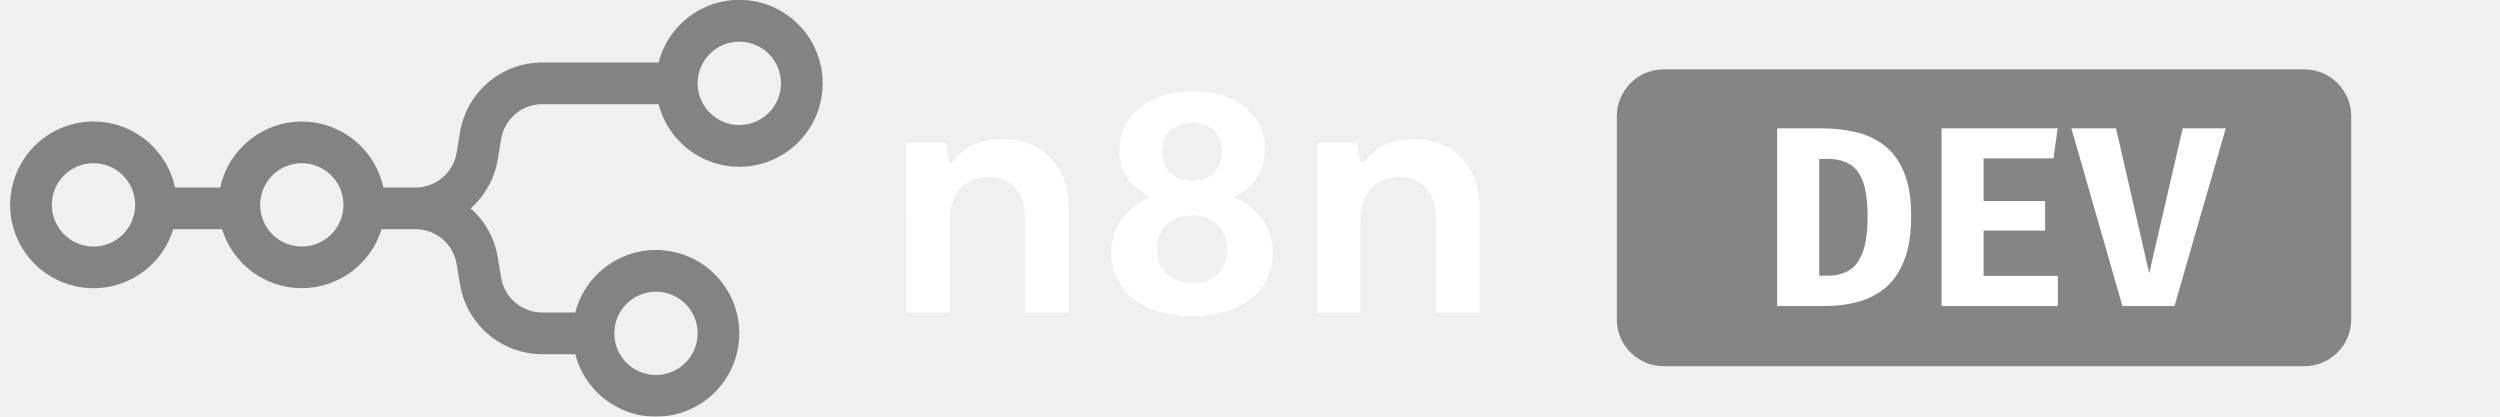
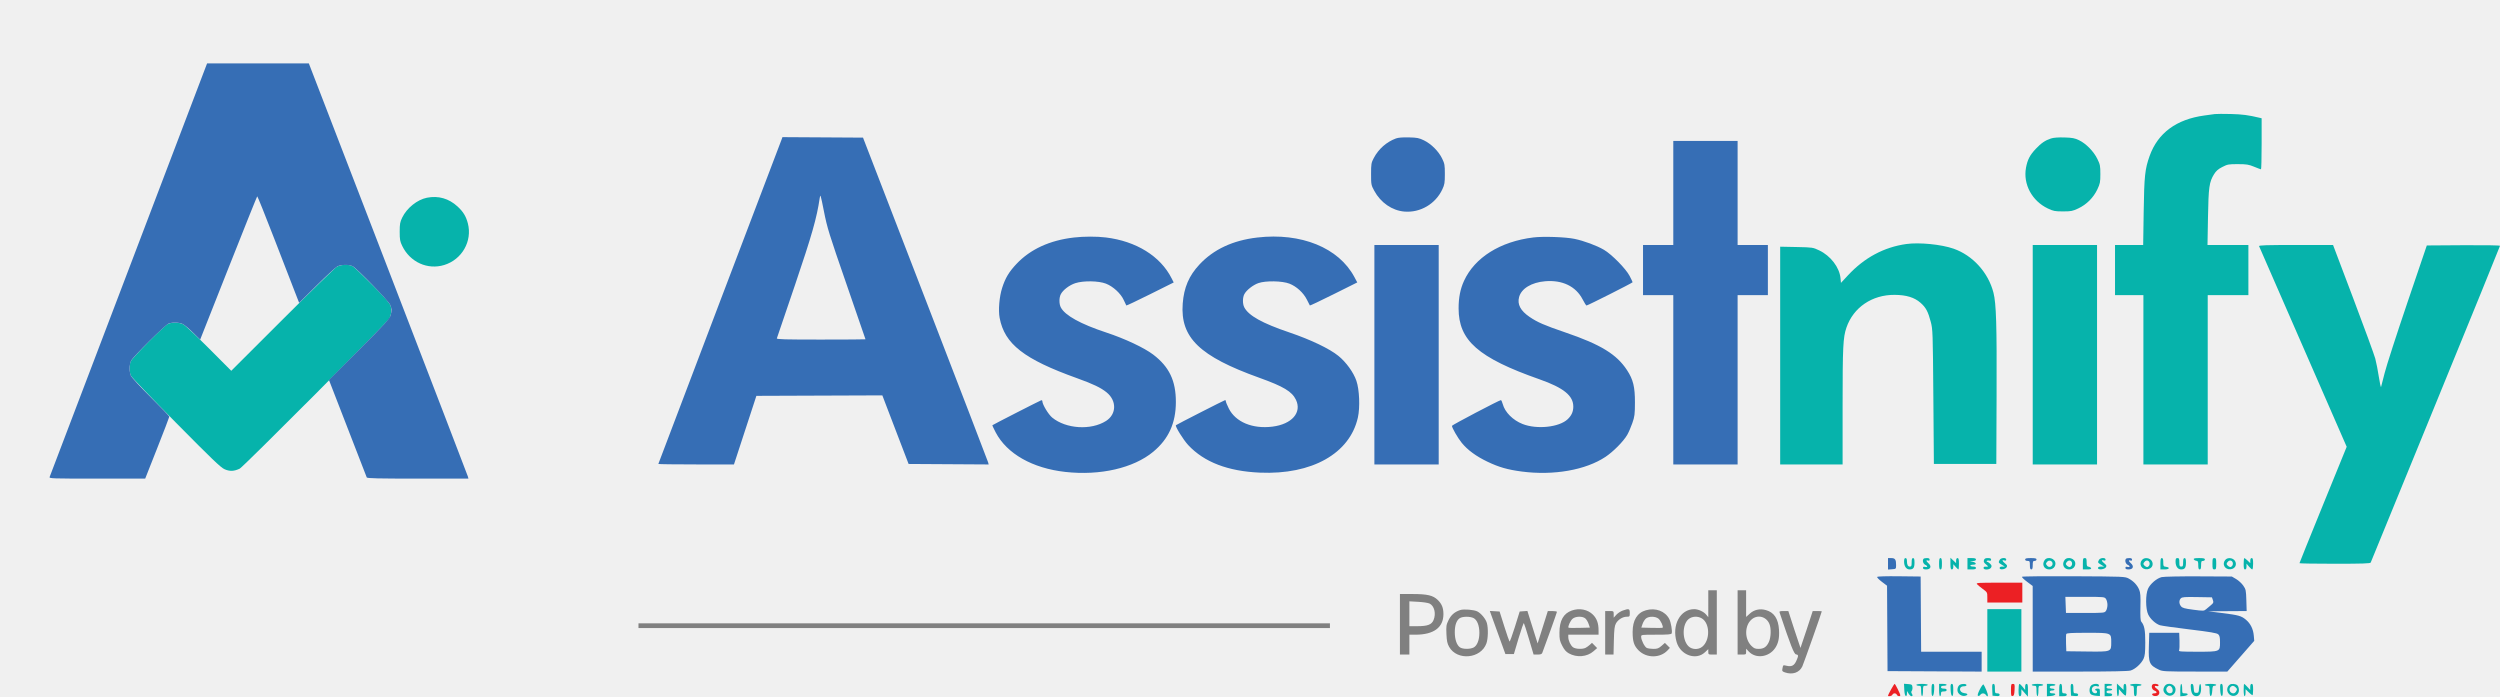
- <svg xmlns="http://www.w3.org/2000/svg" width="240" height="40" fill="none">
-   <mask id="a" width="143" height="40" x="0" y="0" maskUnits="userSpaceOnUse" style="mask-type:luminance">
-     <path fill="#fff" d="M0 0h143v40H0z" />
-   </mask>
-   <g mask="url(#a)">
-     <path fill="#838383" fill-rule="evenodd" d="M78.974 8a8 8 0 0 1-15.748 2h-11.17a4 4 0 0 0-3.945 3.342l-.329 1.973a7.98 7.98 0 0 1-2.6 4.685 7.98 7.98 0 0 1 2.6 4.685l.329 1.973A4 4 0 0 0 52.056 30h3.17a8 8 0 1 1 0 4h-3.17a8 8 0 0 1-7.89-6.685l-.33-1.973A4 4 0 0 0 39.891 22h-3.263a8.005 8.005 0 0 1-15.309 0h-4.691a8 8 0 1 1 .172-4h4.348A8.003 8.003 0 0 1 36.8 18h3.09a4 4 0 0 0 3.946-3.342l.33-1.973A8 8 0 0 1 52.055 6h11.17a8 8 0 0 1 15.749 2m-4 0a4 4 0 1 1-8 0 4 4 0 0 1 8 0m-66 15.667a4 4 0 1 0 0-8 4 4 0 0 0 0 8m20 0a4 4 0 1 0 0-8 4 4 0 0 0 0 8m34 12.333a4 4 0 1 0 0-8 4 4 0 0 0 0 8" clip-rule="evenodd" />
-     <path fill="#fff" d="M86.978 30h4.177v-8.842c0-2.904 1.762-4.177 3.753-4.177 1.958 0 3.492 1.305 3.492 3.98v9.04h4.176v-9.887c0-4.275-2.48-6.755-6.363-6.755-2.447 0-3.818.979-4.797 2.25h-.26l-.36-1.924H86.98zm31.585-10.996v-.196c1.436-.718 2.872-1.958 2.872-4.405 0-3.524-2.905-5.645-6.918-5.645-4.112 0-7.049 2.25-7.049 5.71 0 2.35 1.371 3.622 2.872 4.34v.196a5.54 5.54 0 0 0-3.655 5.286c0 3.557 2.937 6.037 7.799 6.037s7.701-2.48 7.701-6.037c0-2.936-1.958-4.666-3.622-5.286m-4.079-7.244c1.632 0 2.839 1.044 2.839 2.806s-1.24 2.807-2.839 2.807-2.937-1.045-2.937-2.807c0-1.794 1.273-2.806 2.937-2.806m0 15.435c-1.893 0-3.426-1.208-3.426-3.263 0-1.86 1.272-3.264 3.393-3.264 2.089 0 3.362 1.37 3.362 3.329 0 1.99-1.469 3.198-3.329 3.198M126.428 30h4.177v-8.843c0-2.904 1.762-4.177 3.753-4.177 1.958 0 3.491 1.305 3.491 3.98V30h4.177v-9.887c0-4.275-2.48-6.755-6.363-6.755-2.447 0-3.818.979-4.797 2.25h-.261l-.359-1.924h-3.818z" />
-   </g>
-   <path fill="#858585" d="M221.216 6.657h-61.5a4.5 4.5 0 0 0-4.5 4.5v19.5a4.5 4.5 0 0 0 4.5 4.5h61.5a4.5 4.5 0 0 0 4.5-4.5v-19.5a4.5 4.5 0 0 0-4.5-4.5" />
-   <path fill="#fff" d="M183.47 20.765q0 2.597-.688 4.283-.677 1.686-1.847 2.634a7 7 0 0 1-2.658 1.317q-1.477.381-3.065.381h-4.603V12.322h4.308q1.637 0 3.163.345a6.9 6.9 0 0 1 2.745 1.243q1.218.898 1.932 2.56.714 1.65.713 4.295m-4.184 0q0-2.303-.504-3.483-.493-1.182-1.354-1.6-.85-.43-1.92-.43h-.862v11.211h.862q1.12 0 1.969-.48.85-.492 1.33-1.735t.48-3.483zm11.139-5.563V19.3h5.907v2.831h-5.907v4.357h7.126v2.892h-11.163V12.322h11.15l-.406 2.88zm15.901 11.028 3.213-13.908h4.135L208.75 29.38h-4.997l-4.899-17.058h4.284z" />
+ <svg xmlns="http://www.w3.org/2000/svg" width="2643" height="736" viewBox="0 0 2643 736" version="1.1">
+   <path d="M 2090.010 617.512 C 2090.700 618.344, 2093.455 620.632, 2096.132 622.597 C 2100.917 626.109, 2101 626.263, 2101 631.585 L 2101 637 2119.500 637 L 2138 637 2138 626.500 L 2138 616 2113.378 616 C 2091.517 616, 2088.896 616.170, 2090.010 617.512 M 1999.231 728.877 C 1997.454 732.109, 1996 735.034, 1996 735.377 C 1996 736.696, 2000.093 735.922, 2000.638 734.500 C 2000.955 733.675, 2002.018 733, 2003 733 C 2003.982 733, 2005.045 733.675, 2005.362 734.500 C 2005.995 736.152, 2009 736.583, 2009 735.022 C 2009 733.650, 2003.705 723, 2003.023 723 C 2002.714 723, 2001.008 725.645, 1999.231 728.877 M 2126 729.573 C 2126 735.294, 2126.227 736.103, 2127.750 735.813 C 2129.154 735.546, 2129.559 734.246, 2129.798 729.240 C 2130.071 723.521, 2129.924 723, 2128.048 723 C 2126.192 723, 2126 723.616, 2126 729.573 M 2275.667 723.667 C 2274.004 725.330, 2275.090 729.084, 2277.500 730 C 2280.758 731.239, 2280.709 733, 2277.417 733 C 2274.253 733, 2274.642 735.351, 2277.883 735.827 C 2282.887 736.561, 2284.775 731.209, 2280.500 728.408 C 2277.504 726.445, 2277.202 724.558, 2280 725.290 C 2281.300 725.630, 2282 725.320, 2282 724.406 C 2282 722.964, 2276.958 722.375, 2275.667 723.667" stroke="none" fill="#ec2024" fill-rule="evenodd" />
+   <path d="M 1805.995 638.250 L 1805.990 652.500 1803.745 649.769 C 1801.179 646.649, 1795.411 644, 1791.181 644 C 1776.234 644, 1767.214 660.889, 1772.555 678.874 C 1776.648 692.656, 1793.019 698.506, 1802.493 689.572 L 1806 686.264 1806 689.132 C 1806 691.864, 1806.213 692, 1810.500 692 L 1815 692 1815 658 L 1815 624 1810.500 624 L 1806 624 1805.995 638.250 M 1837 658 L 1837 692 1841.500 692 C 1845.867 692, 1846 691.908, 1846 688.894 L 1846 685.788 1848.752 688.735 C 1856.213 696.722, 1870.104 694.904, 1876.728 685.075 C 1880.073 680.112, 1881.276 674.442, 1880.776 666 C 1880.068 654.056, 1875.557 647.304, 1866.691 644.917 C 1860.425 643.229, 1854.487 644.565, 1849.922 648.689 L 1846 652.233 1846 638.116 L 1846 624 1841.500 624 L 1837 624 1837 658 M 1480 660 L 1480 692 1485 692 L 1490 692 1490 681.500 L 1490 671 1496.364 671 C 1515.702 671, 1526 663.444, 1526 649.256 C 1526 642.688, 1524.301 638.479, 1519.932 634.225 C 1514.994 629.416, 1508.940 628, 1493.318 628 L 1480 628 1480 660 M 1490 648.864 L 1490 662 1498.532 662 C 1509.233 662, 1513.527 660.376, 1515.536 655.568 C 1518.423 648.658, 1516.395 640.442, 1511.202 638.013 C 1509.716 637.318, 1504.338 636.520, 1499.250 636.239 L 1490 635.727 1490 648.864 M 1543.764 644.934 C 1537.894 646.834, 1534.096 650.105, 1531.429 655.555 C 1528.994 660.533, 1528.797 661.812, 1529.171 670.254 C 1529.501 677.723, 1530.050 680.336, 1532.029 683.848 C 1540.476 698.842, 1565.693 696.458, 1571.457 680.121 C 1573.230 675.096, 1573.475 664.250, 1571.940 658.723 C 1570.723 654.341, 1565.966 648.551, 1561.823 646.409 C 1558.322 644.598, 1547.524 643.716, 1543.764 644.934 M 1661.655 645.459 C 1652.884 648.586, 1648.729 655.994, 1648.649 668.648 C 1648.604 675.813, 1648.968 677.556, 1651.571 682.647 C 1653.730 686.868, 1655.635 689.075, 1658.523 690.701 C 1666.944 695.442, 1677.786 694.525, 1684.679 688.489 L 1688.500 685.143 1685.777 682.372 L 1683.055 679.600 1680.777 681.675 C 1679.525 682.816, 1677.517 684.256, 1676.316 684.875 C 1673.109 686.527, 1665.797 686.247, 1663.117 684.369 C 1660.470 682.515, 1658 677.284, 1658 673.532 L 1658 671 1674 671 L 1690 671 1689.994 666.250 C 1689.986 659.017, 1688.156 653.921, 1684.118 649.882 C 1678.526 644.291, 1669.768 642.566, 1661.655 645.459 M 1715.500 645.502 C 1713.300 646.280, 1710.263 648.292, 1708.750 649.974 L 1706 653.032 1706 649.516 C 1706 646.016, 1705.980 646, 1701.500 646 L 1697 646 1697 669 L 1697 692 1701.408 692 L 1705.817 692 1706.175 677.250 C 1706.460 665.488, 1706.894 661.833, 1708.315 659.206 C 1710.526 655.118, 1715.463 652.009, 1719.750 652.004 C 1722.874 652, 1723 651.845, 1723 648 C 1723 643.444, 1722.135 643.156, 1715.500 645.502 M 1740.037 645.174 C 1730.857 647.808, 1726.022 655.679, 1726.015 668 C 1726.010 678.280, 1727.445 682.708, 1732.382 687.645 C 1740.714 695.977, 1755.127 695.941, 1762.950 687.568 L 1765.400 684.945 1762.766 682.311 L 1760.132 679.677 1756.531 682.839 C 1753.510 685.491, 1752.121 686, 1747.899 686 C 1745.132 686, 1741.960 685.514, 1740.849 684.919 C 1738.571 683.700, 1735.055 676.660, 1735.022 673.250 C 1735 671.010, 1735.072 671, 1750.893 671 C 1763.563 671, 1766.895 670.717, 1767.321 669.606 C 1768.166 667.405, 1766.526 657.814, 1764.717 654.369 C 1760.325 646.009, 1750.232 642.249, 1740.037 645.174 M 1578.916 656.698 C 1581.057 662.639, 1584.770 672.900, 1587.167 679.500 L 1591.524 691.500 1595.997 691.500 L 1600.469 691.500 1605.451 674.767 C 1608.192 665.564, 1610.711 658.364, 1611.050 658.767 C 1611.388 659.170, 1613.836 666.813, 1616.489 675.750 L 1621.312 692 1625.549 692 C 1628.655 692, 1629.970 691.533, 1630.475 690.250 C 1633.246 683.210, 1646 647.580, 1646 646.879 C 1646 646.396, 1643.829 646, 1641.175 646 L 1636.351 646 1630.964 663.115 L 1625.577 680.230 1624.344 676.365 C 1623.665 674.239, 1621.231 666.514, 1618.933 659.198 L 1614.756 645.897 1610.681 646.198 L 1606.607 646.500 1601.566 662.712 C 1598.793 671.629, 1596.221 678.604, 1595.851 678.212 C 1595.480 677.821, 1592.970 670.525, 1590.273 662 L 1585.368 646.500 1580.195 646.198 L 1575.022 645.896 1578.916 656.698 M 1881.452 647.750 C 1893.114 682.554, 1896.635 691.514, 1898.769 691.820 C 1901.481 692.208, 1901.519 693.259, 1899.019 698.767 C 1896.802 703.651, 1894.113 705.040, 1889.072 703.904 C 1884.941 702.972, 1885.185 702.826, 1884.412 706.691 C 1883.861 709.443, 1884.115 709.845, 1887.051 710.868 C 1894.989 713.635, 1902.293 711.117, 1905.416 704.536 C 1906.828 701.561, 1926 647.302, 1926 646.282 C 1926 646.127, 1923.840 646, 1921.201 646 L 1916.401 646 1910.026 665.500 C 1906.519 676.225, 1903.564 685, 1903.460 685 C 1903.356 685, 1900.426 676.225, 1896.949 665.500 L 1890.627 646 1885.746 646 C 1881.541 646, 1880.946 646.242, 1881.452 647.750 M 1543.117 653.631 C 1539.737 655.998, 1538 661.028, 1538 668.448 C 1538 676.008, 1540.154 682.216, 1543.550 684.441 C 1546.547 686.405, 1554.216 686.457, 1557.926 684.538 C 1561.631 682.622, 1564 676.562, 1564 669 C 1564 661.438, 1561.631 655.378, 1557.926 653.462 C 1554.118 651.493, 1546.038 651.585, 1543.117 653.631 M 1662.707 654.016 C 1660.313 655.899, 1657.227 662.561, 1658.268 663.601 C 1658.525 663.858, 1663.703 663.940, 1669.776 663.784 L 1680.818 663.500 1679.446 659.500 C 1678.692 657.300, 1677.108 654.712, 1675.927 653.750 C 1672.929 651.308, 1665.971 651.448, 1662.707 654.016 M 1740.205 653.811 C 1738.943 654.782, 1737.296 657.359, 1736.546 659.538 L 1735.182 663.500 1746.224 663.784 C 1752.297 663.940, 1757.475 663.858, 1757.732 663.601 C 1758.773 662.561, 1755.687 655.899, 1753.293 654.016 C 1750.056 651.470, 1743.383 651.365, 1740.205 653.811 M 1785.106 654.564 C 1778.309 660.284, 1778.259 676.412, 1785.017 683.171 C 1788.671 686.825, 1795.299 687.126, 1799.491 683.829 C 1808.132 677.032, 1807.907 658.921, 1799.117 653.728 C 1794.717 651.129, 1788.767 651.484, 1785.106 654.564 M 1851.707 654.952 C 1844.287 661.467, 1844.185 675.385, 1851.503 682.703 C 1854.228 685.428, 1855.559 686, 1859.177 686 C 1864.621 686, 1867.671 683.936, 1870.086 678.617 C 1872.325 673.688, 1872.588 664.343, 1870.621 659.636 C 1867.301 651.690, 1858.036 649.395, 1851.707 654.952 M 675 661.500 L 675 664 1040.500 664 L 1406 664 1406 661.500 L 1406 659 1040.500 659 L 675 659 675 661.500" stroke="none" fill="#808080" fill-rule="evenodd" />
+   <path d="M 2341.500 120.591 C 2339.850 120.823, 2334.900 121.500, 2330.500 122.094 C 2300.897 126.095, 2281.260 140.595, 2272.596 164.850 C 2267.646 178.708, 2266.885 185.836, 2266.303 223.750 L 2265.762 259 2250.881 259 L 2236 259 2236 285.500 L 2236 312 2251 312 L 2266 312 2266 401.500 L 2266 491 2300 491 L 2334 491 2334 401.500 L 2334 312 2355.500 312 L 2377 312 2377 285.500 L 2377 259 2355.382 259 L 2333.764 259 2334.282 229.750 C 2334.848 197.752, 2335.594 192.426, 2340.660 184.233 C 2342.847 180.695, 2345.027 178.784, 2349.463 176.515 C 2354.937 173.716, 2356.114 173.502, 2365.929 173.528 C 2375.119 173.552, 2377.360 173.911, 2383.078 176.278 C 2386.697 177.775, 2389.959 179, 2390.328 179 C 2390.698 179, 2391 166.859, 2391 152.019 L 2391 125.038 2388.750 124.496 C 2377.097 121.691, 2370.519 120.827, 2358.500 120.524 C 2350.800 120.329, 2343.150 120.360, 2341.500 120.591 M 2168.324 146.385 C 2162.254 148.362, 2157.983 151.267, 2152.274 157.304 C 2145.994 163.944, 2143.444 168.857, 2141.884 177.326 C 2138.682 194.706, 2148.191 212.432, 2165 220.413 C 2170.846 223.189, 2172.456 223.500, 2181 223.500 C 2189.609 223.500, 2191.132 223.201, 2197.241 220.307 C 2205.965 216.174, 2213.174 208.965, 2217.307 200.241 C 2220.202 194.129, 2220.500 192.612, 2220.500 183.979 C 2220.500 175.287, 2220.221 173.891, 2217.298 167.954 C 2213.365 159.965, 2205.378 151.813, 2198 148.259 C 2193.384 146.035, 2190.893 145.563, 2182.500 145.318 C 2176.024 145.128, 2171.028 145.505, 2168.324 146.385 M 451.355 209.039 C 441.132 211.063, 430.171 219.848, 425.251 229.962 C 422.903 234.788, 422.556 236.721, 422.556 245 C 422.556 253.310, 422.898 255.203, 425.288 260.117 C 433.589 277.188, 452.098 285.551, 469.627 280.153 C 488.418 274.365, 499.449 255.011, 494.644 236.256 C 492.715 228.726, 489.754 223.855, 483.740 218.321 C 474.484 209.803, 463.460 206.644, 451.355 209.039 M 2015.250 257.996 C 1991.677 261.326, 1970.986 272.438, 1953.688 291.057 L 1946.260 299.053 1945.784 294.101 C 1944.685 282.664, 1935.278 270.393, 1923.241 264.696 C 1916.602 261.553, 1916.239 261.500, 1899.250 261.153 L 1882 260.802 1882 375.901 L 1882 491 1915 491 L 1948 491 1948 429.724 C 1948 366.578, 1948.477 356.747, 1952.047 346.354 C 1959.382 324.998, 1979.167 311.553, 2003 311.729 C 2015.408 311.820, 2023.936 314.431, 2030.395 320.117 C 2036.053 325.096, 2038.330 329.338, 2041.198 340.231 C 2043.306 348.240, 2043.392 350.729, 2043.937 419.500 L 2044.500 490.500 2077.500 490.500 L 2110.500 490.500 2110.792 417.500 C 2111.089 343.428, 2110.403 320.899, 2107.505 309.500 C 2102.085 288.178, 2085.643 270.012, 2065.336 262.910 C 2052.298 258.351, 2028.954 256.060, 2015.250 257.996 M 2149 375 L 2149 491 2183 491 L 2217 491 2217 375 L 2217 259 2183 259 L 2149 259 2149 375 M 2388.302 260.250 C 2388.586 260.938, 2409.542 308.938, 2434.870 366.919 L 2480.921 472.338 2455.961 533.577 C 2442.232 567.258, 2431 595.082, 2431 595.408 C 2431 595.734, 2447.827 596, 2468.393 596 C 2497.369 596, 2505.901 595.719, 2506.296 594.750 C 2506.577 594.063, 2537.450 518.640, 2574.903 427.145 C 2612.356 335.650, 2643 260.383, 2643 259.884 C 2643 259.352, 2626.988 259.085, 2604.311 259.238 L 2565.622 259.500 2544.963 320.344 C 2533.600 353.808, 2522.841 387.108, 2521.053 394.344 C 2519.265 401.580, 2517.565 408.175, 2517.276 409 C 2516.986 409.825, 2515.931 405.100, 2514.931 398.500 C 2513.931 391.900, 2512.226 383.187, 2511.141 379.137 C 2510.057 375.088, 2499.569 346.403, 2487.835 315.393 L 2466.500 259.011 2427.143 259.006 C 2396.047 259.001, 2387.894 259.262, 2388.302 260.250 M 356 282.087 C 354.075 283.230, 328.197 308.430, 298.494 338.085 L 244.489 392.005 220.994 368.433 C 208.072 355.469, 195.830 343.993, 193.790 342.931 C 189.419 340.656, 182.273 340.419, 177.718 342.398 C 173.618 344.180, 139.445 378.566, 138.048 382.315 C 136.661 386.041, 136.790 393.840, 138.295 397.151 C 138.958 398.610, 160.425 420.979, 186 446.861 C 224.077 485.395, 233.387 494.309, 237.397 496.071 C 242.891 498.486, 247.419 498.319, 253.402 495.479 C 257.141 493.705, 409.316 341.039, 411.689 336.683 C 413.691 333.006, 414.236 327.252, 412.960 323.271 C 412.071 320.498, 406.953 314.649, 393.625 301.173 C 383.656 291.093, 374.285 282.205, 372.800 281.423 C 368.722 279.274, 360.165 279.612, 356 282.087 M 2013 593.777 C 2013 598.721, 2015.336 602, 2018.857 602 C 2022.769 602, 2024 600.276, 2024 594.800 C 2024 591.200, 2023.625 590, 2022.500 590 C 2021.389 590, 2021 591.167, 2021 594.500 C 2021 598.249, 2020.684 599, 2019.107 599 C 2016.951 599, 2016 597.137, 2016 592.918 C 2016 590.991, 2015.491 590, 2014.500 590 C 2013.431 590, 2013 591.086, 2013 593.777 M 2033.667 590.667 C 2032.045 592.288, 2033.099 596.088, 2035.469 597.168 C 2038.320 598.467, 2037.966 600.065, 2034.999 599.289 C 2033.609 598.926, 2033 599.259, 2033 600.383 C 2033 601.558, 2033.938 602, 2036.433 602 C 2041.190 602, 2042.366 598.572, 2038.692 595.411 C 2036.090 593.174, 2036.039 591.694, 2038.598 592.676 C 2039.442 593, 2040 592.575, 2040 591.607 C 2040 590.509, 2039.102 590, 2037.167 590 C 2035.608 590, 2034.033 590.300, 2033.667 590.667 M 2050 596 C 2050 600.667, 2050.333 602, 2051.500 602 C 2052.667 602, 2053 600.667, 2053 596 C 2053 591.333, 2052.667 590, 2051.500 590 C 2050.333 590, 2050 591.333, 2050 596 M 2062 595.813 C 2062 600.646, 2062.328 602, 2063.500 602 C 2064.462 602, 2065.011 601.014, 2065.032 599.250 L 2065.063 596.500 2067.484 599.250 C 2068.815 600.763, 2070.151 602, 2070.452 602 C 2070.753 602, 2071 599.300, 2071 596 C 2071 591.333, 2070.667 590, 2069.500 590 C 2068.539 590, 2068 590.965, 2068 592.687 L 2068 595.374 2065 592.500 L 2062 589.626 2062 595.813 M 2080 596 L 2080 602 2084.500 602 C 2087.833 602, 2089 601.611, 2089 600.500 C 2089 599.500, 2088 599, 2086 599 C 2084.350 599, 2083 598.550, 2083 598 C 2083 597.450, 2084.387 597, 2086.083 597 C 2089.992 597, 2089.515 594.755, 2085.418 593.868 L 2082.500 593.237 2085.750 593.118 C 2087.920 593.039, 2089 592.501, 2089 591.500 C 2089 590.389, 2087.833 590, 2084.500 590 L 2080 590 2080 596 M 2097.439 592.192 C 2096.903 593.881, 2097.404 594.912, 2099.622 596.687 C 2102.441 598.943, 2102.269 599.410, 2098.750 599.052 C 2097.754 598.951, 2097 599.548, 2097 600.437 C 2097 602.886, 2103.640 602.542, 2104.988 600.023 C 2105.828 598.453, 2105.630 597.630, 2104.023 596.023 C 2102.910 594.910, 2101.523 594, 2100.941 594 C 2100.359 594, 2100.134 593.592, 2100.442 593.094 C 2100.750 592.596, 2101.902 592.423, 2103.001 592.711 C 2104.391 593.074, 2105 592.741, 2105 591.617 C 2105 590.442, 2104.062 590, 2101.567 590 C 2098.913 590, 2097.977 590.497, 2097.439 592.192 M 2114.035 591.934 C 2112.573 594.667, 2112.633 594.806, 2116.250 597.011 L 2119.500 598.993 2116.750 598.996 C 2114.924 598.999, 2114 599.525, 2114 600.563 C 2114 602.770, 2119.959 602.061, 2121.399 599.683 C 2122.306 598.186, 2122.016 597.474, 2119.750 595.645 C 2116.518 593.036, 2116.177 591.604, 2119 592.500 C 2120.419 592.950, 2121 592.680, 2121 591.567 C 2121 589.198, 2115.340 589.496, 2114.035 591.934 M 2161.557 592.223 C 2158.389 596.745, 2160.993 602, 2166.402 602 C 2170.262 602, 2173 599.438, 2173 595.826 C 2173 590.349, 2164.700 587.735, 2161.557 592.223 M 2182.557 592.223 C 2179.389 596.745, 2181.993 602, 2187.402 602 C 2191.262 602, 2194 599.438, 2194 595.826 C 2194 590.349, 2185.700 587.735, 2182.557 592.223 M 2202 596 L 2202 602 2206.583 602 C 2209.803 602, 2211.044 601.628, 2210.755 600.750 C 2210.529 600.063, 2209.366 599.356, 2208.172 599.180 C 2206.318 598.908, 2206 598.213, 2206 594.430 C 2206 590.667, 2205.699 590, 2204 590 C 2202.222 590, 2202 590.667, 2202 596 M 2219.035 591.934 C 2217.573 594.667, 2217.633 594.806, 2221.250 597.011 L 2224.500 598.993 2221.250 598.996 C 2218.973 598.999, 2218 599.467, 2218 600.560 C 2218 602.819, 2224.937 602.094, 2226.399 599.683 C 2227.306 598.185, 2227.016 597.475, 2224.750 595.645 C 2221.518 593.036, 2221.177 591.604, 2224 592.500 C 2225.419 592.950, 2226 592.680, 2226 591.567 C 2226 589.198, 2220.340 589.496, 2219.035 591.934 M 2264.699 591.780 C 2260.702 596.197, 2264.059 602.407, 2270.125 601.820 C 2274.823 601.366, 2277.173 597.208, 2274.969 593.250 C 2273.007 589.727, 2267.297 588.910, 2264.699 591.780 M 2284 596 L 2284 602 2288.583 602 C 2293.633 602, 2294.501 599.755, 2289.673 599.184 C 2287.225 598.894, 2287 598.494, 2287 594.434 C 2287 591.159, 2286.608 590, 2285.500 590 C 2284.333 590, 2284 591.333, 2284 596 M 2300 593.777 C 2300 598.721, 2302.336 602, 2305.857 602 C 2309.769 602, 2311 600.276, 2311 594.800 C 2311 591.200, 2310.625 590, 2309.500 590 C 2308.389 590, 2308 591.167, 2308 594.500 C 2308 598.333, 2307.704 599, 2306 599 C 2304.296 599, 2304 598.333, 2304 594.500 C 2304 590.667, 2303.704 590, 2302 590 C 2300.353 590, 2300 590.667, 2300 593.777 M 2319.245 591.250 C 2319.471 591.938, 2320.634 592.644, 2321.828 592.820 C 2323.682 593.092, 2324 593.787, 2324 597.570 C 2324 600.841, 2324.392 602, 2325.500 602 C 2326.611 602, 2327 600.833, 2327 597.500 C 2327 593.667, 2327.296 593, 2329 593 C 2330.111 593, 2331 592.333, 2331 591.500 C 2331 590.331, 2329.657 590, 2324.917 590 C 2320.497 590, 2318.946 590.342, 2319.245 591.250 M 2339 596 C 2339 601.333, 2339.222 602, 2341 602 C 2342.778 602, 2343 601.333, 2343 596 C 2343 590.667, 2342.778 590, 2341 590 C 2339.222 590, 2339 590.667, 2339 596 M 2352.699 591.780 C 2348.702 596.197, 2352.059 602.407, 2358.125 601.820 C 2362.823 601.366, 2365.173 597.208, 2362.969 593.250 C 2361.007 589.727, 2355.297 588.910, 2352.699 591.780 M 2372 596 C 2372 600.667, 2372.333 602, 2373.500 602 C 2374.508 602, 2375 600.991, 2375 598.923 L 2375 595.847 2377.589 598.923 C 2379.013 600.615, 2380.588 602, 2381.089 602 C 2381.590 602, 2382 599.300, 2382 596 C 2382 591.333, 2381.667 590, 2380.500 590 C 2379.539 590, 2379 590.965, 2379 592.687 L 2379 595.374 2376.195 592.687 C 2374.653 591.209, 2373.078 590, 2372.695 590 C 2372.313 590, 2372 592.700, 2372 596 M 2164.569 593.573 C 2163.706 594.437, 2163 595.529, 2163 596 C 2163 596.471, 2163.706 597.563, 2164.569 598.427 C 2166.546 600.404, 2170 598.860, 2170 596 C 2170 593.140, 2166.546 591.596, 2164.569 593.573 M 2185.529 593.614 C 2184.688 594.455, 2184 595.529, 2184 596 C 2184 597.601, 2187.051 599.918, 2188.452 599.380 C 2190.194 598.711, 2191.109 596.447, 2190.391 594.577 C 2189.549 592.383, 2187.222 591.921, 2185.529 593.614 M 2267.529 593.614 C 2266.688 594.455, 2266 595.529, 2266 596 C 2266 597.601, 2269.051 599.918, 2270.452 599.380 C 2272.194 598.711, 2273.109 596.447, 2272.391 594.577 C 2271.549 592.383, 2269.222 591.921, 2267.529 593.614 M 2355.529 593.614 C 2354.688 594.455, 2354 595.529, 2354 596 C 2354 597.601, 2357.051 599.918, 2358.452 599.380 C 2360.194 598.711, 2361.109 596.447, 2360.391 594.577 C 2359.549 592.383, 2357.222 591.921, 2355.529 593.614 M 2101 677 L 2101 710 2119 710 L 2137 710 2137 677 L 2137 644 2119 644 L 2101 644 2101 677 M 2013.201 729.111 C 2013.387 732.978, 2013.974 735.498, 2014.750 735.754 C 2015.549 736.018, 2016.010 735.145, 2016.027 733.333 L 2016.053 730.500 2017.758 733.250 C 2018.696 734.763, 2020.034 736, 2020.732 736 C 2022.225 736, 2022.324 735.060, 2021.042 733.034 C 2020.460 732.113, 2020.493 731.111, 2021.129 730.344 C 2021.688 729.671, 2021.999 727.856, 2021.822 726.310 C 2021.531 723.774, 2021.081 723.470, 2017.201 723.190 L 2012.901 722.880 2013.201 729.111 M 2026 724 C 2026 724.550, 2027.125 725, 2028.500 725 C 2030.864 725, 2031 725.300, 2031 730.500 C 2031 733.525, 2031.450 736, 2032 736 C 2032.550 736, 2033 733.525, 2033 730.500 C 2033 725.300, 2033.136 725, 2035.500 725 C 2036.875 725, 2038 724.550, 2038 724 C 2038 723.444, 2035.333 723, 2032 723 C 2028.667 723, 2026 723.444, 2026 724 M 2042 729.583 C 2042 734.403, 2042.335 736.056, 2043.250 735.754 C 2044.024 735.498, 2044.613 732.991, 2044.798 729.171 C 2045.040 724.139, 2044.810 723, 2043.548 723 C 2042.307 723, 2042 724.308, 2042 729.583 M 2050 729.500 C 2050 733.167, 2050.436 736, 2051 736 C 2051.550 736, 2052 734.875, 2052 733.500 C 2052 731.389, 2052.467 731, 2055 731 C 2057 731, 2058 730.500, 2058 729.500 C 2058 728.500, 2057 728, 2055 728 C 2053 728, 2052 727.500, 2052 726.500 C 2052 725.500, 2053 725, 2055 725 C 2056.650 725, 2058 724.550, 2058 724 C 2058 723.450, 2056.200 723, 2054 723 L 2050 723 2050 729.500 M 2062.202 729.171 C 2062.387 732.991, 2062.976 735.498, 2063.750 735.754 C 2064.665 736.056, 2065 734.403, 2065 729.583 C 2065 724.308, 2064.693 723, 2063.452 723 C 2062.190 723, 2061.960 724.139, 2062.202 729.171 M 2071.862 724.018 C 2069.689 725.287, 2068.692 729.556, 2069.999 731.998 C 2071.464 734.735, 2074.751 736.279, 2077.593 735.566 C 2080.993 734.713, 2080.581 733.185, 2076.851 732.813 C 2070.828 732.214, 2070.387 725.449, 2076.377 725.539 C 2077.872 725.562, 2079 725.024, 2079 724.289 C 2079 722.782, 2074.285 722.602, 2071.862 724.018 M 2093.088 728.825 C 2090.960 733.042, 2090.372 735.112, 2091.163 735.601 C 2091.790 735.989, 2092.847 735.562, 2093.512 734.653 C 2095.087 732.499, 2097.946 732.544, 2099.558 734.748 C 2101.980 738.061, 2102.268 735.050, 2100.033 729.780 C 2098.801 726.876, 2097.424 724.107, 2096.973 723.627 C 2096.522 723.146, 2094.774 725.486, 2093.088 728.825 M 2106.202 729.250 L 2106.500 735.500 2110.250 735.810 C 2113.114 736.047, 2114 735.752, 2114 734.560 C 2114 733.563, 2113.099 733, 2111.500 733 C 2109.167 733, 2109 732.667, 2109 728 C 2109 724.154, 2108.643 723, 2107.452 723 C 2106.189 723, 2105.959 724.147, 2106.202 729.250 M 2134 729.500 C 2134 734.611, 2134.321 736, 2135.500 736 C 2136.561 736, 2137 734.926, 2137 732.333 L 2137 728.667 2140.458 732.583 L 2143.917 736.500 2143.958 729.750 C 2143.991 724.398, 2143.689 723, 2142.500 723 C 2141.477 723, 2140.996 724.033, 2140.989 726.250 L 2140.978 729.500 2138.416 726.250 C 2137.008 724.462, 2135.438 723, 2134.928 723 C 2134.417 723, 2134 725.925, 2134 729.500 M 2148 724 C 2148 724.550, 2149.125 725, 2150.500 725 C 2152.864 725, 2153 725.300, 2153 730.500 C 2153 733.525, 2153.450 736, 2154 736 C 2154.550 736, 2155 733.525, 2155 730.500 C 2155 725.300, 2155.136 725, 2157.500 725 C 2158.875 725, 2160 724.550, 2160 724 C 2160 723.444, 2157.333 723, 2154 723 C 2150.667 723, 2148 723.444, 2148 724 M 2164 729.557 L 2164 736.115 2168.172 735.807 C 2173.121 735.443, 2174.784 733, 2170.083 733 C 2168.009 733, 2167 732.509, 2167 731.500 C 2167 730.567, 2167.944 730, 2169.500 730 C 2170.875 730, 2172 729.550, 2172 729 C 2172 728.450, 2170.875 728, 2169.500 728 C 2167.944 728, 2167 727.433, 2167 726.500 C 2167 725.500, 2168 725, 2170 725 C 2171.650 725, 2173 724.550, 2173 724 C 2173 723.450, 2170.975 723, 2168.500 723 L 2164 723 2164 729.557 M 2177 729.500 L 2177 736 2181 736 C 2183.889 736, 2185 735.583, 2185 734.500 C 2185 733.567, 2184.056 733, 2182.500 733 C 2180.167 733, 2180 732.667, 2180 728 C 2180 724.222, 2179.633 723, 2178.500 723 C 2177.321 723, 2177 724.389, 2177 729.500 M 2189.202 729.250 L 2189.500 735.500 2193.250 735.810 C 2196.114 736.047, 2197 735.752, 2197 734.560 C 2197 733.563, 2196.099 733, 2194.500 733 C 2192.167 733, 2192 732.667, 2192 728 C 2192 724.154, 2191.643 723, 2190.452 723 C 2189.189 723, 2188.959 724.147, 2189.202 729.250 M 2210.655 724.829 C 2208.581 727.121, 2208.506 732.345, 2210.524 734.020 C 2211.361 734.715, 2213.836 735.411, 2216.024 735.567 L 2220 735.850 2220 731.925 C 2220 728.405, 2219.742 728, 2217.500 728 C 2216.125 728, 2215 728.450, 2215 729 C 2215 729.550, 2215.450 730, 2216 730 C 2216.550 730, 2217 730.675, 2217 731.500 C 2217 733.668, 2213.255 733.345, 2212.039 731.072 C 2210.117 727.482, 2213.421 724.073, 2217.359 725.584 C 2218.461 726.007, 2219 725.686, 2219 724.607 C 2219 722.297, 2212.797 722.462, 2210.655 724.829 M 2225 729.500 L 2225 736 2229 736 C 2231.889 736, 2233 735.583, 2233 734.500 C 2233 733.500, 2232 733, 2230 733 C 2228 733, 2227 732.500, 2227 731.500 C 2227 730.500, 2228 730, 2230 730 C 2231.650 730, 2233 729.550, 2233 729 C 2233 728.450, 2231.650 728, 2230 728 C 2228 728, 2227 727.500, 2227 726.500 C 2227 725.500, 2228 725, 2230 725 C 2231.650 725, 2233 724.550, 2233 724 C 2233 723.450, 2231.200 723, 2229 723 L 2225 723 2225 729.500 M 2238 729.304 C 2238 733.101, 2238.433 736, 2239 736 C 2239.550 736, 2240.019 734.313, 2240.042 732.250 L 2240.083 728.500 2243.387 732.238 C 2245.204 734.294, 2246.985 735.681, 2247.345 735.321 C 2247.705 734.961, 2248 732.042, 2248 728.833 C 2248 724.315, 2247.662 723, 2246.500 723 C 2245.480 723, 2245 724.022, 2245 726.196 L 2245 729.392 2241.500 726 L 2238 722.608 2238 729.304 M 2252 724 C 2252 724.550, 2252.900 725, 2254 725 C 2255.758 725, 2256 725.667, 2256 730.500 C 2256 734.722, 2256.348 736, 2257.500 736 C 2258.652 736, 2259 734.722, 2259 730.500 C 2259 725.300, 2259.136 725, 2261.500 725 C 2262.875 725, 2264 724.550, 2264 724 C 2264 723.444, 2261.333 723, 2258 723 C 2254.667 723, 2252 723.444, 2252 724 M 2288.446 725.442 C 2286.315 728.695, 2286.921 731.869, 2290.130 734.255 C 2294.377 737.414, 2300 734.468, 2300 729.084 C 2300 723.214, 2291.633 720.578, 2288.446 725.442 M 2305 729.560 L 2305 736.121 2308.673 735.810 C 2313.275 735.421, 2314.490 733, 2310.083 733 C 2307.050 733, 2307 732.919, 2307 728 C 2307 725.250, 2306.550 723, 2306 723 C 2305.435 723, 2305 725.853, 2305 729.560 M 2316.242 728.168 C 2316.753 733.489, 2318.638 736, 2322.120 736 C 2325.269 736, 2327 733.137, 2327 727.929 C 2327 721.619, 2325.208 721.473, 2324.805 727.750 C 2324.528 732.069, 2324.273 732.500, 2322 732.500 C 2319.727 732.500, 2319.472 732.069, 2319.195 727.750 C 2318.969 724.226, 2318.484 723, 2317.318 723 C 2316.027 723, 2315.834 723.925, 2316.242 728.168 M 2331 724 C 2331 724.550, 2332.125 725, 2333.500 725 C 2335.868 725, 2336 725.294, 2336 730.583 C 2336 737.927, 2338.369 737.578, 2338.802 730.171 C 2339.057 725.816, 2339.412 725, 2341.052 725 C 2342.124 725, 2343 724.550, 2343 724 C 2343 723.444, 2340.333 723, 2337 723 C 2333.667 723, 2331 723.444, 2331 724 M 2347.202 729.171 C 2347.387 732.991, 2347.976 735.498, 2348.750 735.754 C 2349.665 736.056, 2350 734.403, 2350 729.583 C 2350 724.308, 2349.693 723, 2348.452 723 C 2347.190 723, 2346.960 724.139, 2347.202 729.171 M 2357.400 723.765 C 2354.817 725.490, 2353.867 728.949, 2355.207 731.746 C 2358.247 738.088, 2367 736.457, 2367 729.548 C 2367 727.675, 2366.293 725.436, 2365.429 724.571 C 2363.796 722.939, 2359.312 722.489, 2357.400 723.765 M 2372 729.500 C 2372 733.167, 2372.436 736, 2373 736 C 2373.550 736, 2374 734.337, 2374 732.304 L 2374 728.608 2377.298 731.804 C 2379.111 733.562, 2380.911 735, 2381.298 735 C 2381.684 735, 2382 732.300, 2382 729 C 2382 724.333, 2381.667 723, 2380.500 723 C 2379.480 723, 2378.991 724.041, 2378.971 726.250 L 2378.941 729.500 2375.985 726.250 C 2374.359 724.462, 2372.797 723, 2372.514 723 C 2372.231 723, 2372 725.925, 2372 729.500 M 2291.040 726.452 C 2288.600 729.392, 2291.827 734.048, 2295.364 732.691 C 2298.430 731.514, 2296.786 725, 2293.422 725 C 2292.775 725, 2291.703 725.653, 2291.040 726.452 M 2358.200 726.200 C 2355.688 728.712, 2357.558 733, 2361.165 733 C 2362.135 733, 2363.395 732.130, 2363.965 731.066 C 2365.304 728.564, 2365.288 728.431, 2363.429 726.571 C 2361.550 724.692, 2359.830 724.570, 2358.200 726.200" stroke="none" fill="#06b3ab" fill-rule="evenodd" />
+   <path d="M 218.081 69.250 C 217.602 70.487, 180.301 168.475, 135.188 287 C 90.076 405.525, 52.856 503.288, 52.476 504.250 C 51.824 505.903, 54.611 506, 102.643 505.997 L 153.500 505.995 166.250 473.707 C 173.263 455.948, 179 440.983, 179 440.450 C 179 439.917, 170.179 430.710, 159.398 419.990 C 148.618 409.271, 139.168 399.052, 138.398 397.282 C 136.607 393.159, 136.607 385.841, 138.398 381.718 C 140.180 377.618, 174.566 343.445, 178.315 342.048 C 182.457 340.506, 189.644 340.772, 193.300 342.603 C 195.060 343.485, 199.900 347.550, 204.055 351.636 L 211.611 359.066 241.493 283.476 C 257.928 241.902, 271.628 207.732, 271.938 207.544 C 272.247 207.356, 280.356 227.519, 289.959 252.351 C 299.561 277.183, 309.405 302.604, 311.834 308.841 L 316.250 320.182 334.875 301.709 C 345.119 291.549, 354.940 282.508, 356.700 281.618 C 360.662 279.615, 369.189 279.517, 372.800 281.433 C 377.476 283.913, 410.788 318.168, 412.463 322.218 C 414.283 326.620, 414.344 328.186, 412.907 333.500 C 411.999 336.855, 406.660 342.682, 379.807 369.626 L 347.789 401.752 367.518 452.626 C 378.369 480.607, 387.465 504.063, 387.731 504.750 C 388.109 505.728, 399.840 506, 441.724 506 L 495.233 506 494.654 503.786 C 494.336 502.569, 456.371 403.802, 410.288 284.305 L 326.500 67.037 272.725 67.018 L 218.950 67 218.081 69.250 M 826.211 147.739 C 825.665 149.258, 796.144 226.881, 760.609 320.235 C 725.074 413.590, 696 490.202, 696 490.485 C 696 490.768, 713.987 491, 735.971 491 L 775.942 491 787.794 454.750 L 799.647 418.500 866.233 418.243 L 932.820 417.986 935.578 425.243 C 937.096 429.234, 943.339 445.550, 949.453 461.500 L 960.569 490.500 1002.896 490.761 L 1045.222 491.022 1044.629 488.761 C 1044.303 487.517, 1014.413 409.775, 978.207 316 L 912.377 145.500 869.790 145.239 L 827.203 144.979 826.211 147.739 M 1475.844 146.349 C 1465.807 150.056, 1457.409 157.483, 1452.313 167.160 C 1449.702 172.117, 1449.500 173.325, 1449.500 184 C 1449.500 195.166, 1449.598 195.681, 1452.875 201.723 C 1459.676 214.263, 1471.756 222.594, 1484.710 223.678 C 1501.498 225.083, 1517.578 215.665, 1524.840 200.175 C 1527.191 195.159, 1527.500 193.280, 1527.500 184 C 1527.500 174.406, 1527.246 172.982, 1524.558 167.500 C 1520.804 159.843, 1513.157 152.196, 1505.500 148.442 C 1500.250 145.868, 1498.250 145.469, 1489.500 145.250 C 1482.990 145.087, 1478.224 145.471, 1475.844 146.349 M 1769 204 L 1769 259 1753 259 L 1737 259 1737 285.500 L 1737 312 1753 312 L 1769 312 1769 401.500 L 1769 491 1803 491 L 1837 491 1837 401.500 L 1837 312 1853 312 L 1869 312 1869 285.500 L 1869 259 1853 259 L 1837 259 1837 204 L 1837 149 1803 149 L 1769 149 1769 204 M 866.579 209.500 C 863.536 230.350, 858.409 248.363, 840.377 301.553 C 830.152 331.717, 821.560 356.982, 821.286 357.698 C 820.880 358.756, 829.615 359, 867.893 359 C 893.802 359, 915 358.863, 915 358.696 C 915 358.529, 905.966 332.320, 894.924 300.454 C 876.420 247.055, 874.552 241.026, 871.078 223.508 C 867.473 205.332, 867.276 204.719, 866.579 209.500 M 1135.230 251.105 C 1109.769 254.065, 1089.254 263.507, 1074.655 278.983 C 1066.675 287.442, 1062.805 293.917, 1059.452 304.422 C 1056.484 313.722, 1055.290 327.961, 1056.804 336 C 1062.033 363.756, 1082.536 379.733, 1138.811 399.903 C 1155.533 405.897, 1163.815 409.865, 1169.875 414.786 C 1180.753 423.620, 1180.483 437.925, 1169.305 445.028 C 1153.416 455.123, 1127.047 453.474, 1112.395 441.468 C 1108.392 438.187, 1102 427.611, 1102 424.267 C 1102 423.489, 1101.436 422.999, 1100.748 423.177 C 1099.589 423.476, 1049.924 448.861, 1049.157 449.546 C 1048.968 449.715, 1050.538 453.134, 1052.646 457.145 C 1064.521 479.744, 1091.497 495.046, 1126.303 498.928 C 1163.016 503.021, 1198.341 494.909, 1219.208 477.592 C 1235.454 464.110, 1243.100 447.296, 1243.125 425 C 1243.149 402.487, 1236.089 387.737, 1219.111 374.831 C 1209.636 367.629, 1189.177 358.019, 1169.500 351.527 C 1142.325 342.562, 1125.871 333.453, 1121.466 324.935 C 1119.584 321.295, 1119.588 314.698, 1121.474 311.051 C 1123.790 306.572, 1130.537 301.427, 1136.782 299.377 C 1145.279 296.588, 1161.512 296.840, 1169.247 299.881 C 1176.825 302.862, 1184.872 310.275, 1187.994 317.152 C 1189.329 320.094, 1190.571 322.708, 1190.755 322.962 C 1190.939 323.215, 1202.283 317.841, 1215.964 311.018 L 1240.838 298.613 1238.526 294.056 C 1226.706 270.763, 1201.146 254.939, 1169.026 251.031 C 1159.312 249.849, 1145.775 249.879, 1135.230 251.105 M 1329.230 251.105 C 1303.380 254.111, 1283.051 263.591, 1268.081 279.620 C 1256.974 291.513, 1251.622 304.015, 1250.365 321.002 C 1247.705 356.937, 1268.099 376.675, 1331.344 399.379 C 1356.940 408.567, 1365.835 413.897, 1370.028 422.558 C 1376.587 436.106, 1365.788 448.480, 1345.167 451.046 C 1324.179 453.658, 1306.245 446.183, 1299.076 431.835 C 1297.384 428.450, 1296 425.077, 1296 424.340 C 1296 423.603, 1295.632 423, 1295.181 423 C 1294.502 423, 1244.168 448.677, 1243.186 449.524 C 1242.044 450.509, 1251.028 465.026, 1256.206 470.561 C 1273.067 488.585, 1298.132 498.213, 1332 499.676 C 1386.972 502.049, 1427.088 479.453, 1435.567 441.342 C 1437.948 430.640, 1437.183 411.929, 1433.982 402.590 C 1430.923 393.666, 1423.210 382.976, 1415 376.280 C 1405.621 368.632, 1385.730 359.113, 1363.101 351.444 C 1334.367 341.707, 1319.994 333.690, 1315.423 324.852 C 1313.580 321.286, 1313.604 314.667, 1315.474 311.051 C 1317.686 306.773, 1324.638 301.291, 1330.391 299.288 C 1338.135 296.592, 1355.594 296.906, 1363.202 299.879 C 1370.691 302.806, 1377.999 309.490, 1381.610 316.717 C 1383.200 319.898, 1384.633 322.708, 1384.795 322.962 C 1384.957 323.215, 1396.296 317.834, 1409.993 311.004 L 1434.896 298.584 1431.847 292.865 C 1415.351 261.914, 1375.552 245.718, 1329.230 251.105 M 1621 251.038 C 1586.054 255.330, 1559.057 272.244, 1547.763 296.923 C 1543.813 305.553, 1542.036 314.566, 1542.029 326 C 1542.010 359.992, 1562.836 378.263, 1627.500 400.986 C 1653.153 410, 1663.432 418.353, 1663.291 430.071 C 1663.228 435.312, 1661.403 439.337, 1657.339 443.196 C 1648.379 451.705, 1624.813 454.214, 1609.680 448.270 C 1599.445 444.249, 1591.005 435.785, 1588.723 427.254 C 1588.097 424.914, 1587.211 423, 1586.753 423 C 1585.123 423, 1535 449.329, 1535 450.185 C 1535 452.294, 1541.224 463.091, 1545.380 468.193 C 1551.552 475.770, 1560.533 482.360, 1572.500 488.093 C 1584.602 493.890, 1593.848 496.544, 1608.801 498.512 C 1642.404 502.936, 1676.455 496.948, 1697.415 482.928 C 1705.618 477.442, 1716.204 466.741, 1720.238 459.857 C 1721.713 457.340, 1724.157 451.730, 1725.669 447.390 C 1728.150 440.271, 1728.423 438.132, 1728.459 425.500 C 1728.507 409.093, 1726.619 401.328, 1720.184 391.458 C 1709.157 374.548, 1692.377 364.264, 1654.978 351.492 C 1632.698 343.884, 1625.462 340.746, 1617.094 335.064 C 1607.493 328.544, 1603.907 321.774, 1605.978 314.082 C 1608.412 305.041, 1619.079 298.560, 1633.533 297.338 C 1651.715 295.801, 1666.011 302.709, 1673.126 316.468 C 1674.982 320.057, 1676.841 322.994, 1677.258 322.996 C 1678.530 323.003, 1726 299.035, 1726 298.386 C 1726 298.053, 1724.556 295.017, 1722.791 291.640 C 1718.832 284.064, 1703.945 268.935, 1695.676 264.083 C 1688.048 259.608, 1674.495 254.579, 1664.500 252.516 C 1654.962 250.546, 1631.491 249.749, 1621 251.038 M 1453 375 L 1453 491 1487 491 L 1521 491 1521 375 L 1521 259 1487 259 L 1453 259 1453 375 M 1996 596.057 L 1996 602.115 2000.250 601.807 C 2004.481 601.501, 2004.500 601.482, 2004.548 597.500 C 2004.618 591.623, 2003.518 590, 1999.465 590 L 1996 590 1996 596.057 M 2141 591.500 C 2141 592.433, 2141.944 593, 2143.500 593 C 2145.796 593, 2146 593.367, 2146 597.500 C 2146 600.833, 2146.389 602, 2147.500 602 C 2148.611 602, 2149 600.833, 2149 597.500 C 2149 593.667, 2149.296 593, 2151 593 C 2152.111 593, 2153 592.333, 2153 591.500 C 2153 590.333, 2151.667 590, 2147 590 C 2142.333 590, 2141 590.333, 2141 591.500 M 2247.667 590.667 C 2246.045 592.288, 2247.099 596.088, 2249.469 597.168 C 2252.320 598.467, 2251.966 600.065, 2248.999 599.289 C 2247.609 598.926, 2247 599.259, 2247 600.383 C 2247 601.558, 2247.938 602, 2250.433 602 C 2255.190 602, 2256.366 598.572, 2252.692 595.411 C 2250.090 593.174, 2250.039 591.694, 2252.598 592.676 C 2253.442 593, 2254 592.575, 2254 591.607 C 2254 590.509, 2253.102 590, 2251.167 590 C 2249.608 590, 2248.033 590.300, 2247.667 590.667 M 1984.544 609.929 C 1984.216 610.460, 1986.429 612.769, 1989.463 615.060 L 1994.980 619.225 1995.240 664.363 L 1995.500 709.500 2045.250 709.759 L 2095 710.019 2095 699.509 L 2095 689 2063.011 689 L 2031.023 689 2030.761 649.250 L 2030.500 609.500 2007.821 609.231 C 1994.004 609.068, 1984.908 609.340, 1984.544 609.929 M 2137.639 609.775 C 2137.348 610.246, 2139.776 612.626, 2143.034 615.065 L 2148.958 619.500 2148.979 664.750 L 2149 710 2198.750 709.994 C 2230.738 709.991, 2249.864 709.610, 2252.321 708.928 C 2257.202 707.572, 2263.792 701.644, 2266.134 696.500 C 2267.600 693.282, 2267.960 689.903, 2267.978 679.218 C 2268 666.038, 2267.070 661.199, 2263.746 657.194 C 2262.886 656.158, 2262.629 651.614, 2262.860 641.558 C 2263.124 630.117, 2262.869 626.622, 2261.540 623.441 C 2259.482 618.514, 2255.675 614.451, 2250.500 611.658 C 2246.563 609.534, 2245.646 609.495, 2192.334 609.210 C 2162.543 609.050, 2137.930 609.304, 2137.639 609.775 M 2285.395 610.108 C 2280.183 611.317, 2273.270 617.195, 2270.886 622.444 C 2268.140 628.491, 2268.254 643.828, 2271.090 649.685 C 2273.419 654.497, 2278.869 659.472, 2283.479 660.993 C 2285.147 661.544, 2299.266 663.540, 2314.853 665.430 C 2336.819 668.092, 2343.621 669.252, 2345.097 670.588 C 2346.612 671.959, 2347 673.695, 2347 679.098 C 2347 689.052, 2347.127 689, 2322.728 689 C 2305.895 689, 2303.021 688.786, 2303.700 687.581 C 2304.140 686.800, 2304.354 682.300, 2304.177 677.581 L 2303.853 669 2288.022 669 L 2272.192 669 2271.777 683.250 C 2271.264 700.857, 2272.255 703.148, 2282.500 708.044 C 2286.194 709.810, 2289.113 709.958, 2320.615 709.978 L 2354.730 710 2368.956 693.750 L 2383.182 677.500 2382.702 671.928 C 2382.103 664.973, 2379.179 659.120, 2374.279 655.068 C 2369.450 651.075, 2366.647 650.300, 2349 648.077 L 2334.500 646.251 2354.836 646.126 L 2375.172 646 2374.836 634.660 C 2374.521 624.016, 2374.320 623.061, 2371.570 619.097 C 2369.959 616.774, 2366.584 613.665, 2364.070 612.187 L 2359.500 609.500 2324.500 609.328 C 2305.178 609.233, 2287.661 609.583, 2285.395 610.108 M 2183.823 639.498 L 2184.147 648 2204.517 648 C 2224.433 648, 2224.921 647.950, 2226.443 645.777 C 2227.299 644.555, 2228 641.730, 2228 639.500 C 2228 637.270, 2227.299 634.445, 2226.443 633.223 C 2224.920 631.048, 2224.442 631, 2204.193 630.998 L 2183.500 630.995 2183.823 639.498 M 2305.596 632.547 C 2303.498 634.645, 2303.569 638.246, 2305.763 640.955 C 2307.218 642.753, 2309.477 643.387, 2318.723 644.594 C 2329.472 645.998, 2330.012 645.979, 2332.210 644.131 C 2333.470 643.071, 2335.841 641.080, 2337.480 639.706 C 2340.130 637.484, 2340.348 636.893, 2339.457 634.354 L 2338.454 631.500 2322.823 631.225 C 2309.595 630.992, 2306.947 631.196, 2305.596 632.547 M 2184.425 670.334 C 2184.144 671.067, 2184.046 675.455, 2184.207 680.084 L 2184.500 688.500 2205.895 688.770 C 2232.298 689.104, 2232 689.215, 2232 679.034 C 2232 668.858, 2232.363 669, 2206.246 669 C 2189.409 669, 2184.830 669.280, 2184.425 670.334" stroke="none" fill="#366eb5" fill-rule="evenodd" />
</svg>
